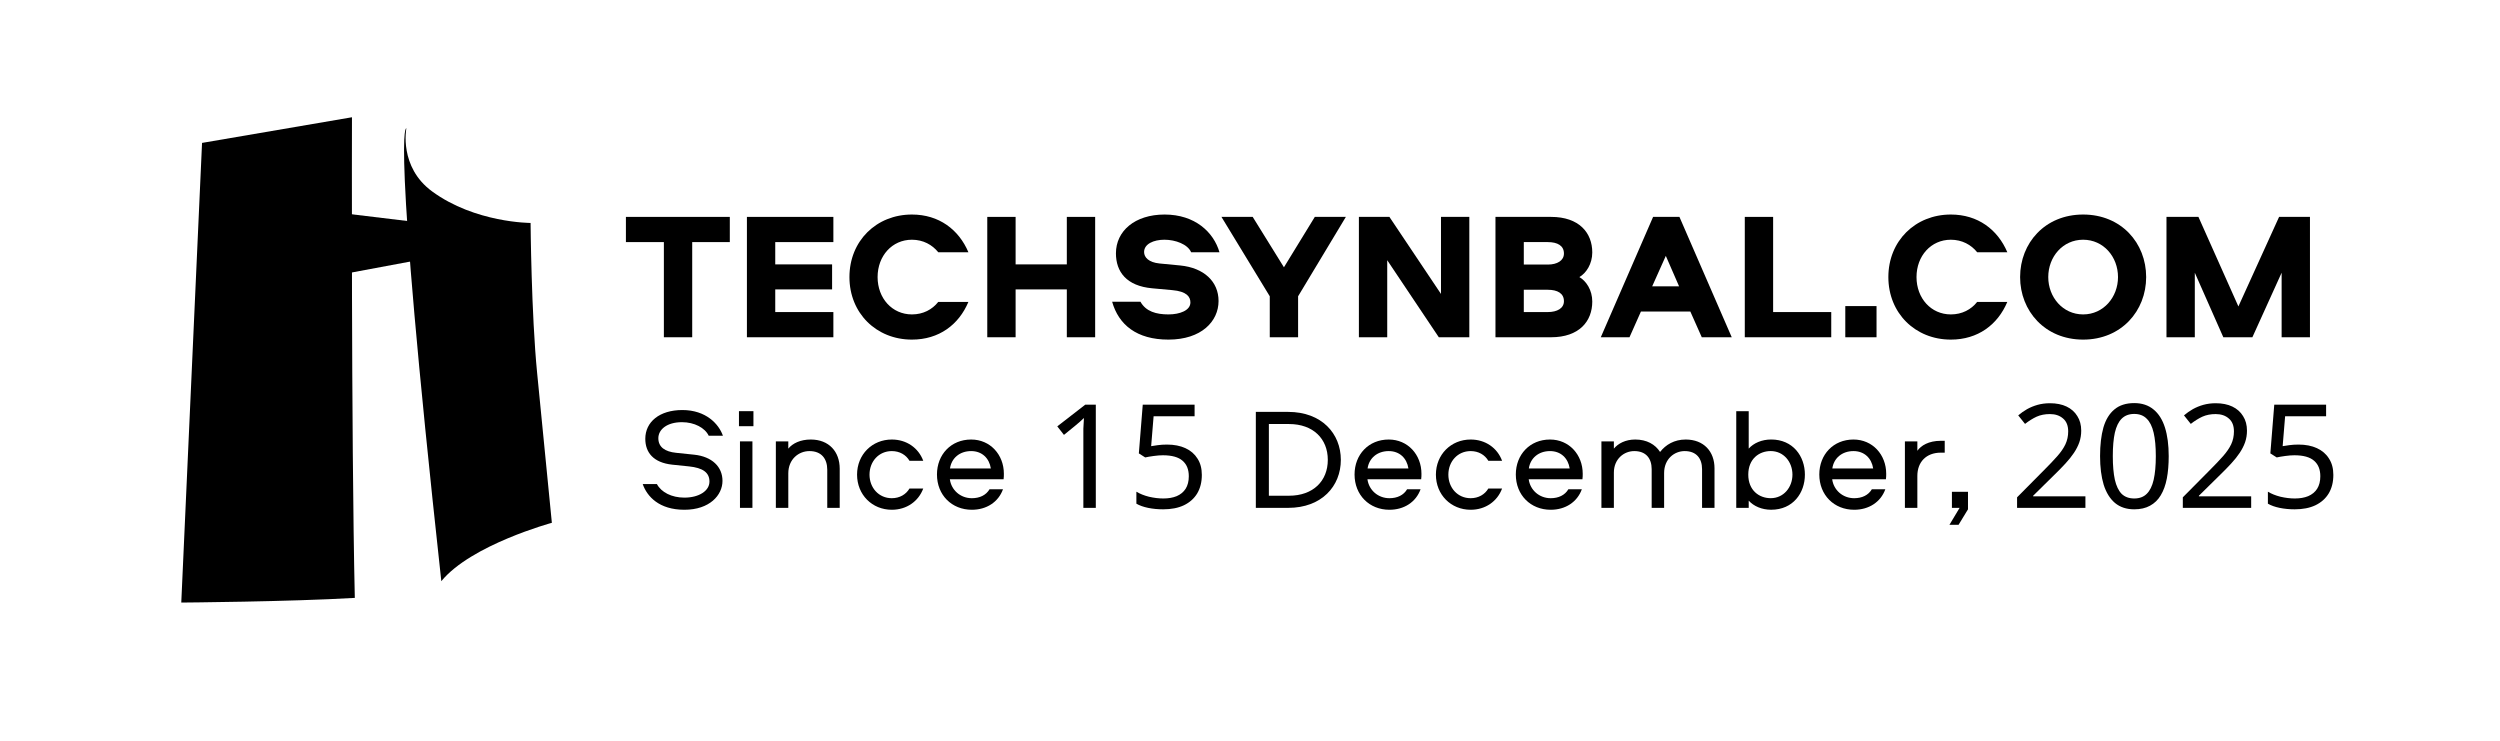
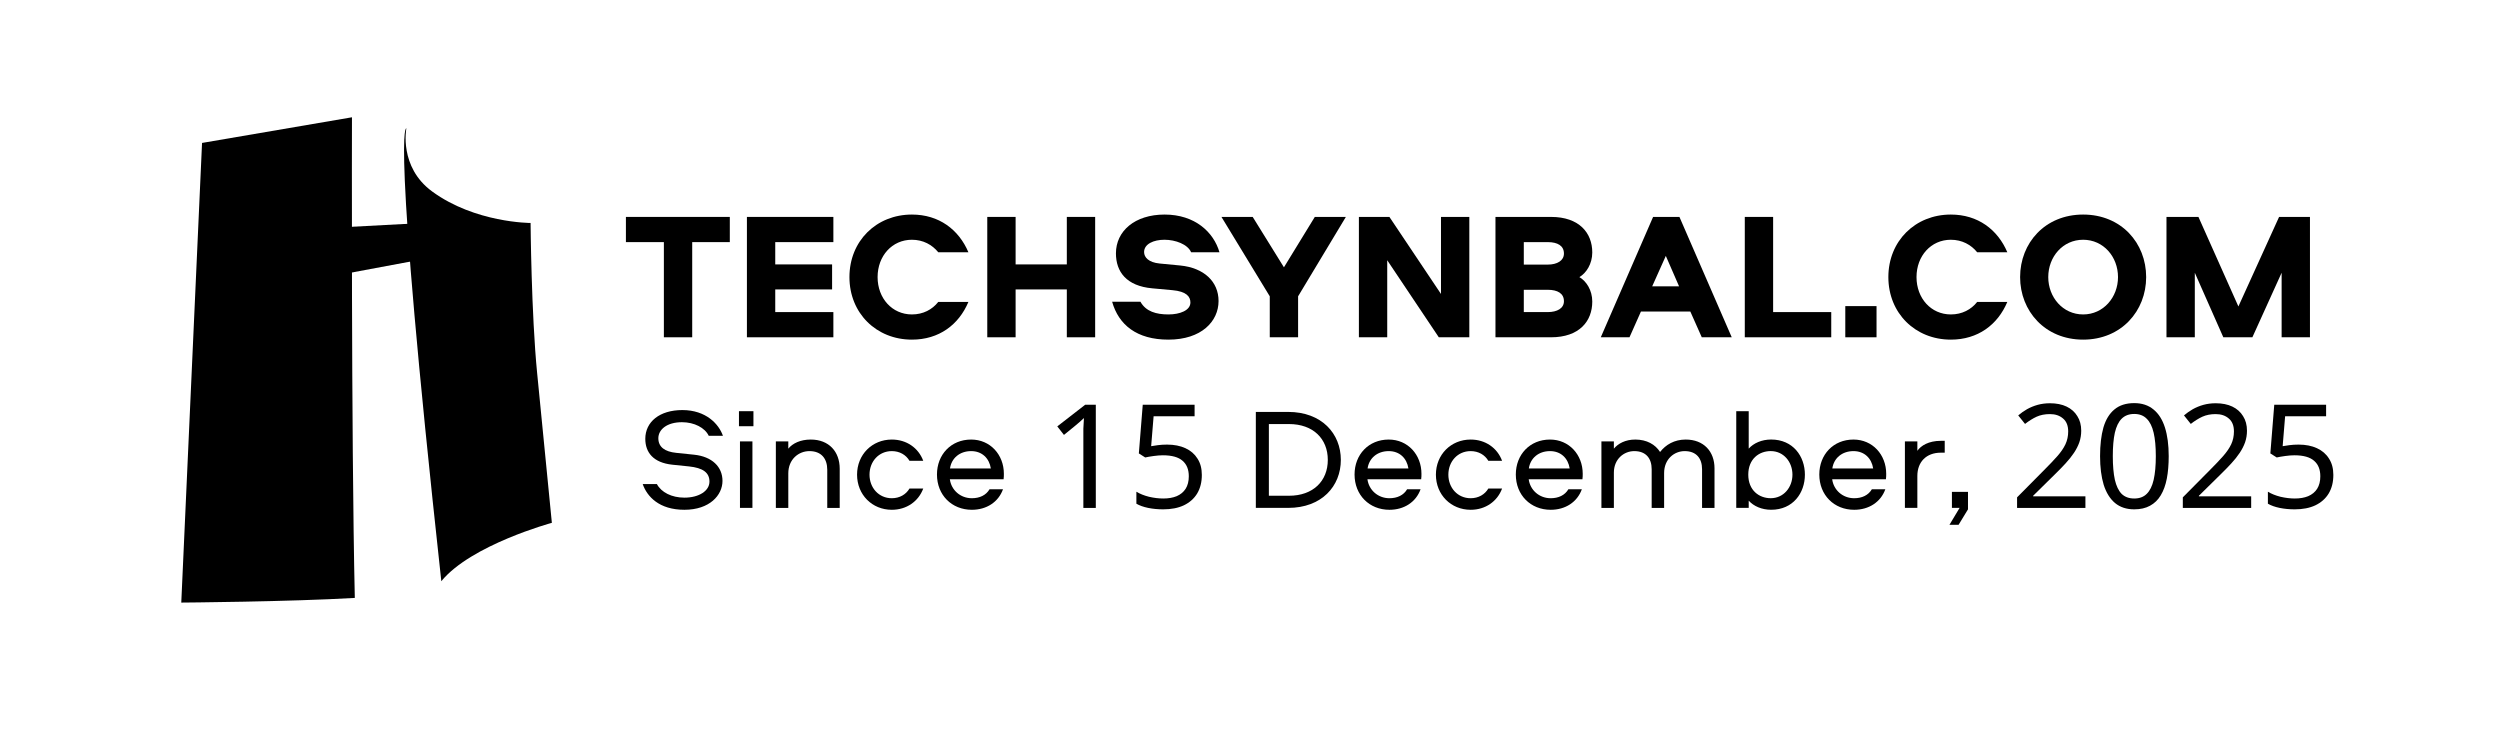
<svg xmlns="http://www.w3.org/2000/svg" width="405" height="120" viewBox="0 0 405 120" fill="none">
-   <path d="M356.147 35.137L362.62 49.644L369.211 35.137H374.213V54.636H369.623V44.182L364.886 54.636H360.178L355.559 44.182V54.636H350.969V35.137H356.147Z" fill="black" />
-   <path d="M337.468 34.754C343.647 34.754 347.678 39.364 347.678 44.886C347.678 50.377 343.647 55.017 337.468 55.017C331.289 55.017 327.258 50.377 327.258 44.886C327.258 39.364 331.289 34.754 337.468 34.754ZM337.468 50.935C340.763 50.935 343.117 48.145 343.117 44.886C343.117 41.596 340.763 38.836 337.468 38.836C334.172 38.836 331.818 41.596 331.818 44.886C331.818 48.145 334.172 50.935 337.468 50.935Z" fill="black" />
-   <path d="M316.036 38.836C312.829 38.836 310.475 41.45 310.475 44.886C310.475 48.321 312.829 50.935 316.036 50.935C317.86 50.935 319.331 50.142 320.302 48.909H325.186C323.627 52.609 320.42 55.017 316.036 55.017C310.269 55.017 305.914 50.73 305.914 44.886C305.914 39.041 310.269 34.754 316.036 34.754C320.42 34.754 323.627 37.191 325.186 40.862H320.302C319.331 39.658 317.86 38.836 316.036 38.836Z" fill="black" />
-   <path d="M298.938 54.637V49.586H303.998V54.637H298.938Z" fill="black" />
-   <path d="M287.246 35.137V50.554H296.662V54.636H282.656V35.137H287.246Z" fill="black" />
-   <path d="M275.687 54.636L273.834 50.466H265.831L263.977 54.636H259.328L267.802 35.137H272.068L280.542 54.636H275.687ZM269.862 41.451L267.655 46.384H272.01L269.862 41.451Z" fill="black" />
-   <path d="M255.859 44.886C256.977 45.533 257.948 47.001 257.948 48.851C257.948 52.052 255.83 54.636 251.269 54.636H242.266V35.137H251.269C255.83 35.137 257.948 37.721 257.948 40.893C257.948 42.743 256.977 44.24 255.859 44.886ZM246.856 50.554H250.74C252.27 50.554 253.358 49.938 253.358 48.792C253.358 47.53 252.328 46.942 250.74 46.942H246.856V50.554ZM246.856 42.86H250.74C252.27 42.86 253.358 42.214 253.358 41.069C253.358 39.806 252.328 39.219 250.74 39.219H246.856V42.86Z" fill="black" />
-   <path d="M233.44 35.137H238.03V54.636H233.087L224.731 42.155V54.636H220.141V35.137H225.084L233.44 47.618V35.137Z" fill="black" />
-   <path d="M207.997 43.301L212.999 35.137H218.03L210.292 47.999V54.636H205.702V47.999L197.875 35.137H202.936L207.997 43.301Z" fill="black" />
-   <path d="M180.164 48.879H184.754C185.637 50.465 187.314 50.935 189.285 50.935C191.139 50.935 192.846 50.289 192.846 48.997C192.846 48.087 192.257 47.206 189.903 47L186.667 46.706C182.459 46.325 180.782 44.005 180.782 41.038C180.782 37.426 183.842 34.754 188.667 34.754C193.581 34.754 196.612 37.602 197.553 40.862H192.963C192.404 39.57 190.433 38.836 188.638 38.836C186.902 38.836 185.343 39.511 185.343 40.833C185.343 41.684 186.078 42.507 187.844 42.683L191.198 43.006C195.052 43.388 197.406 45.62 197.406 48.762C197.406 52.051 194.64 55.017 189.285 55.017C184.136 55.017 181.223 52.609 180.164 48.879Z" fill="black" />
-   <path d="M177.415 54.636H172.825V46.883H164.528V54.636H159.938V35.137H164.528V42.831H172.825V35.137H177.415V54.636Z" fill="black" />
-   <path d="M147.731 38.836C144.524 38.836 142.17 41.45 142.17 44.886C142.17 48.321 144.524 50.935 147.731 50.935C149.555 50.935 151.026 50.142 151.997 48.909H156.882C155.322 52.609 152.115 55.017 147.731 55.017C141.964 55.017 137.609 50.73 137.609 44.886C137.609 39.041 141.964 34.754 147.731 34.754C152.115 34.754 155.322 37.191 156.882 40.862H151.997C151.026 39.658 149.555 38.836 147.731 38.836Z" fill="black" />
-   <path d="M135.006 39.219H125.59V42.831H134.8V46.883H125.59V50.554H135.006V54.636H121V35.137H135.006V39.219Z" fill="black" />
-   <path d="M101.398 35.137H118.229V39.219H112.138V54.636H107.548V39.219H101.398V35.137Z" fill="black" />
-   <path d="M372.372 72.021C373.513 72.021 374.507 72.216 375.351 72.606C376.196 72.996 376.845 73.558 377.298 74.292C377.767 75.01 378.002 75.892 378.002 76.938C378.002 78.093 377.752 79.092 377.251 79.935C376.751 80.762 376.031 81.402 375.093 81.855C374.17 82.292 373.052 82.51 371.738 82.51C370.878 82.51 370.065 82.432 369.299 82.276C368.548 82.12 367.915 81.894 367.398 81.597V79.654C367.961 79.997 368.642 80.27 369.439 80.473C370.253 80.661 371.027 80.754 371.762 80.754C372.591 80.754 373.31 80.629 373.92 80.38C374.546 80.114 375.03 79.716 375.375 79.186C375.719 78.639 375.891 77.96 375.891 77.149C375.891 76.056 375.554 75.221 374.882 74.643C374.209 74.05 373.146 73.754 371.691 73.754C371.254 73.754 370.753 73.793 370.19 73.871C369.627 73.949 369.174 74.027 368.829 74.105L367.797 73.449L368.431 65.559H376.829V67.432H370.19L369.791 72.278C370.057 72.232 370.417 72.177 370.87 72.115C371.324 72.052 371.824 72.021 372.372 72.021Z" fill="black" />
-   <path d="M364.69 82.276H353.617V80.567L358.004 76.142C358.849 75.299 359.56 74.549 360.139 73.894C360.717 73.238 361.155 72.598 361.453 71.974C361.75 71.334 361.898 70.639 361.898 69.89C361.898 68.969 361.625 68.274 361.077 67.806C360.53 67.322 359.818 67.08 358.942 67.08C358.129 67.08 357.41 67.221 356.784 67.502C356.174 67.783 355.549 68.173 354.907 68.672L353.805 67.291C354.243 66.916 354.72 66.581 355.236 66.284C355.768 65.988 356.338 65.754 356.948 65.582C357.574 65.41 358.239 65.324 358.942 65.324C359.99 65.324 360.89 65.504 361.64 65.863C362.391 66.222 362.97 66.737 363.376 67.408C363.798 68.064 364.01 68.852 364.01 69.773C364.01 70.428 363.908 71.053 363.705 71.646C363.501 72.224 363.212 72.793 362.837 73.355C362.461 73.917 362.008 74.487 361.476 75.064C360.944 75.642 360.358 76.243 359.717 76.867L356.221 80.309V80.403H364.69V82.276Z" fill="black" />
-   <path d="M351.331 73.894C351.331 75.252 351.229 76.462 351.026 77.523C350.822 78.584 350.494 79.49 350.04 80.239C349.602 80.973 349.024 81.535 348.304 81.925C347.601 82.315 346.748 82.51 345.747 82.51C344.496 82.51 343.456 82.167 342.627 81.48C341.814 80.793 341.204 79.81 340.797 78.53C340.406 77.234 340.211 75.689 340.211 73.894C340.211 72.083 340.391 70.538 340.751 69.258C341.126 67.978 341.72 67.002 342.533 66.331C343.347 65.644 344.418 65.301 345.747 65.301C346.998 65.301 348.038 65.644 348.867 66.331C349.696 67.002 350.314 67.978 350.721 69.258C351.127 70.538 351.331 72.083 351.331 73.894ZM342.275 73.894C342.275 75.424 342.385 76.696 342.604 77.71C342.838 78.725 343.206 79.49 343.706 80.005C344.222 80.504 344.903 80.754 345.747 80.754C346.592 80.754 347.264 80.504 347.765 80.005C348.281 79.505 348.656 78.748 348.891 77.734C349.125 76.704 349.243 75.424 349.243 73.894C349.243 72.364 349.125 71.1 348.891 70.101C348.656 69.086 348.281 68.329 347.765 67.829C347.264 67.314 346.592 67.057 345.747 67.057C344.903 67.057 344.222 67.314 343.706 67.829C343.206 68.329 342.838 69.086 342.604 70.101C342.385 71.1 342.275 72.364 342.275 73.894Z" fill="black" />
-   <path d="M337.838 82.276H326.766V80.567L331.152 76.142C331.997 75.299 332.709 74.549 333.287 73.894C333.866 73.238 334.304 72.598 334.601 71.974C334.898 71.334 335.047 70.639 335.047 69.89C335.047 68.969 334.773 68.274 334.226 67.806C333.678 67.322 332.967 67.08 332.091 67.08C331.278 67.08 330.558 67.221 329.933 67.502C329.323 67.783 328.697 68.173 328.056 68.672L326.953 67.291C327.391 66.916 327.868 66.581 328.384 66.284C328.916 65.988 329.487 65.754 330.097 65.582C330.722 65.41 331.387 65.324 332.091 65.324C333.139 65.324 334.038 65.504 334.789 65.863C335.539 66.222 336.118 66.737 336.525 67.408C336.947 68.064 337.158 68.852 337.158 69.773C337.158 70.428 337.056 71.053 336.853 71.646C336.65 72.224 336.36 72.793 335.985 73.355C335.61 73.917 335.156 74.487 334.624 75.064C334.093 75.642 333.506 76.243 332.865 76.867L329.37 80.309V80.403H337.838V82.276Z" fill="black" />
-   <path d="M317.29 85.014H315.812L317.455 82.275H316.211V79.676H318.815V82.509L317.29 85.014Z" fill="black" />
-   <path d="M308.594 71.504H310.611V73.026C311.198 72.183 312.441 71.41 314.412 71.41H315.045V73.33H314.412C312.042 73.33 310.611 74.852 310.611 77.1V82.274H308.594V71.504Z" fill="black" />
-   <path d="M300.38 80.709C301.647 80.709 302.679 80.218 303.242 79.258H305.424C304.673 81.341 302.75 82.582 300.38 82.582C297.119 82.582 294.727 80.194 294.727 76.869C294.727 73.638 297.002 71.203 300.263 71.203C303.36 71.203 305.565 73.662 305.565 76.752C305.565 77.01 305.565 77.338 305.518 77.642H296.814C297.049 79.398 298.527 80.709 300.38 80.709ZM300.263 73.076C298.41 73.076 297.072 74.224 296.838 75.886H303.453C303.195 74.224 302.022 73.076 300.263 73.076Z" fill="black" />
-   <path d="M281.273 66.609H283.291V72.674C284.089 71.784 285.402 71.199 286.927 71.199C290.469 71.199 292.393 73.915 292.393 76.888C292.393 79.862 290.469 82.578 286.927 82.578C285.402 82.578 284.089 81.993 283.291 81.103V82.273H281.273V66.609ZM283.221 76.888C283.221 79.44 284.98 80.705 286.857 80.705C288.945 80.705 290.376 78.949 290.376 76.888C290.376 74.828 288.945 73.072 286.857 73.072C284.98 73.072 283.221 74.336 283.221 76.888Z" fill="black" />
-   <path d="M275.734 82.278V76.003C275.734 74.27 274.819 73.076 272.919 73.076C271.23 73.076 269.587 74.364 269.587 76.635V82.278H267.57V76.003C267.57 74.27 266.655 73.076 264.755 73.076C263.066 73.076 261.447 74.364 261.447 76.565V82.278H259.43V71.507H261.447V72.678C262.127 71.859 263.3 71.203 264.919 71.203C266.772 71.203 268.156 71.999 268.931 73.217C269.846 72.046 271.23 71.203 273.083 71.203C276.015 71.203 277.751 73.147 277.751 75.862V82.278H275.734Z" fill="black" />
-   <path d="M251.216 80.709C252.483 80.709 253.515 80.218 254.078 79.258H256.26C255.509 81.341 253.586 82.582 251.216 82.582C247.955 82.582 245.562 80.194 245.562 76.869C245.562 73.638 247.838 71.203 251.099 71.203C254.195 71.203 256.401 73.662 256.401 76.752C256.401 77.01 256.401 77.338 256.354 77.642H247.65C247.885 79.398 249.363 80.709 251.216 80.709ZM251.099 73.076C249.246 73.076 247.908 74.224 247.674 75.886H254.289C254.031 74.224 252.858 73.076 251.099 73.076Z" fill="black" />
-   <path d="M243.338 74.645H241.109C240.546 73.685 239.514 73.076 238.247 73.076C236.136 73.076 234.635 74.762 234.635 76.893C234.635 79.023 236.136 80.709 238.247 80.709C239.514 80.709 240.546 80.1 241.109 79.141H243.338C242.564 81.224 240.64 82.582 238.247 82.582C235.057 82.582 232.617 80.147 232.617 76.893C232.617 73.638 235.057 71.203 238.247 71.203C240.64 71.203 242.564 72.561 243.338 74.645Z" fill="black" />
-   <path d="M225.091 80.709C226.358 80.709 227.39 80.218 227.953 79.258H230.135C229.384 81.341 227.461 82.582 225.091 82.582C221.83 82.582 219.438 80.194 219.438 76.869C219.438 73.638 221.713 71.203 224.974 71.203C228.07 71.203 230.276 73.662 230.276 76.752C230.276 77.01 230.276 77.338 230.229 77.642H221.525C221.76 79.398 223.238 80.709 225.091 80.709ZM224.974 73.076C223.121 73.076 221.783 74.224 221.549 75.886H228.164C227.906 74.224 226.733 73.076 224.974 73.076Z" fill="black" />
-   <path d="M203.445 66.727H208.677C214.119 66.727 217.216 70.239 217.216 74.5C217.216 78.761 214.119 82.274 208.677 82.274H203.445V66.727ZM215.105 74.5C215.105 71.082 212.735 68.693 208.817 68.693H205.557V80.307H208.817C212.735 80.307 215.105 77.918 215.105 74.5Z" fill="black" />
-   <path d="M189.067 72.021C190.209 72.021 191.202 72.216 192.046 72.606C192.891 72.996 193.54 73.558 193.994 74.292C194.463 75.01 194.697 75.892 194.697 76.938C194.697 78.093 194.447 79.092 193.947 79.935C193.446 80.762 192.727 81.402 191.788 81.855C190.866 82.292 189.747 82.51 188.434 82.51C187.574 82.51 186.76 82.432 185.994 82.276C185.243 82.12 184.61 81.894 184.094 81.597V79.654C184.657 79.997 185.337 80.27 186.135 80.473C186.948 80.661 187.722 80.754 188.457 80.754C189.286 80.754 190.005 80.629 190.615 80.38C191.241 80.114 191.726 79.716 192.07 79.186C192.414 78.639 192.586 77.96 192.586 77.149C192.586 76.056 192.25 75.221 191.577 74.643C190.905 74.05 189.841 73.754 188.387 73.754C187.949 73.754 187.448 73.793 186.885 73.871C186.322 73.949 185.869 74.027 185.525 74.105L184.493 73.449L185.126 65.559H193.524V67.432H186.885L186.487 72.278C186.752 72.232 187.112 72.177 187.566 72.115C188.019 72.052 188.52 72.021 189.067 72.021Z" fill="black" />
-   <path d="M177.521 82.276H175.504V70.593C175.504 70.14 175.504 69.757 175.504 69.445C175.52 69.133 175.535 68.844 175.551 68.579C175.566 68.298 175.582 68.009 175.598 67.713C175.347 67.962 175.121 68.173 174.917 68.345C174.714 68.517 174.456 68.735 174.143 69.001L172.36 70.452L171.281 69.071L175.809 65.559H177.521V82.276Z" fill="black" />
-   <path d="M157.443 80.709C158.71 80.709 159.742 80.218 160.305 79.258H162.486C161.736 81.341 159.812 82.582 157.443 82.582C154.182 82.582 151.789 80.194 151.789 76.869C151.789 73.638 154.065 71.203 157.325 71.203C160.422 71.203 162.627 73.662 162.627 76.752C162.627 77.01 162.627 77.338 162.58 77.642H153.877C154.112 79.398 155.589 80.709 157.443 80.709ZM157.325 73.076C155.472 73.076 154.135 74.224 153.9 75.886H160.516C160.258 74.224 159.085 73.076 157.325 73.076Z" fill="black" />
-   <path d="M149.565 74.645H147.336C146.773 73.685 145.741 73.076 144.474 73.076C142.363 73.076 140.861 74.762 140.861 76.893C140.861 79.023 142.363 80.709 144.474 80.709C145.741 80.709 146.773 80.1 147.336 79.141H149.565C148.79 81.224 146.867 82.582 144.474 82.582C141.284 82.582 138.844 80.147 138.844 76.893C138.844 73.638 141.284 71.203 144.474 71.203C146.867 71.203 148.79 72.561 149.565 74.645Z" fill="black" />
-   <path d="M131.341 71.203C134.297 71.203 136.033 73.17 136.033 75.933V82.278H134.015V76.097C134.015 74.317 133.077 73.076 131.13 73.076C129.371 73.076 127.705 74.411 127.705 76.682V82.278H125.688V71.507H127.705V72.678C128.409 71.812 129.676 71.203 131.341 71.203Z" fill="black" />
-   <path d="M119.875 71.503H121.893V82.273H119.875V71.503ZM119.711 69.044V66.609H122.057V69.044H119.711Z" fill="black" />
-   <path d="M104.117 78.414H106.416C107.12 79.748 108.809 80.615 110.873 80.615C113.243 80.615 114.932 79.514 114.932 78.016C114.932 76.541 113.853 75.791 111.624 75.557L108.903 75.276C105.83 74.948 104.539 73.286 104.539 71.085C104.539 68.346 106.838 66.426 110.545 66.426C114.369 66.426 116.457 68.697 117.114 70.594H114.815C114.205 69.306 112.492 68.393 110.475 68.393C108.035 68.393 106.651 69.587 106.651 70.992C106.651 72.42 107.706 73.169 109.536 73.356L112.469 73.661C115.331 73.965 117.043 75.604 117.043 77.899C117.043 80.217 114.955 82.582 110.873 82.582C106.768 82.582 104.821 80.427 104.117 78.414Z" fill="black" />
-   <path d="M65.832 20.793C65.832 20.793 63.273 18.996 71.493 94.152C76.311 88.253 89.401 84.695 89.401 84.695C89.401 84.695 88.094 71.319 87.015 60.422C86.073 50.894 85.955 36.117 85.955 36.117C85.955 36.117 76.969 36.117 70.002 31.008C64.584 27.035 65.832 20.793 65.832 20.793Z" fill="black" />
-   <path d="M32.731 23.151L29.366 97.615C29.366 97.615 46.949 97.481 57.479 96.858C56.881 70.233 57.018 18.996 57.018 18.996L32.731 23.151Z" fill="black" />
-   <path d="M68.584 36.115L70.601 41.6L49.779 45.486L49.779 33.845L68.584 36.115Z" fill="black" />
+   <path d="M356.147 35.141L362.62 49.648L369.211 35.141H374.213V54.64H369.623V44.186L364.886 54.64H360.178L355.559 44.186V54.64H350.969V35.141H356.147Z" fill="black" />
+   <path d="M337.468 34.758C343.647 34.758 347.678 39.368 347.678 44.889C347.678 50.381 343.647 55.021 337.468 55.021C331.289 55.021 327.258 50.381 327.258 44.889C327.258 39.368 331.289 34.758 337.468 34.758ZM337.468 50.939C340.763 50.939 343.117 48.149 343.117 44.889C343.117 41.6 340.763 38.84 337.468 38.84C334.172 38.84 331.818 41.6 331.818 44.889C331.818 48.149 334.172 50.939 337.468 50.939Z" fill="black" />
+   <path d="M316.036 38.84C312.829 38.84 310.475 41.453 310.475 44.889C310.475 48.325 312.829 50.939 316.036 50.939C317.86 50.939 319.331 50.146 320.302 48.913H325.186C323.627 52.613 320.42 55.021 316.036 55.021C310.269 55.021 305.914 50.733 305.914 44.889C305.914 39.045 310.269 34.758 316.036 34.758C320.42 34.758 323.627 37.195 325.186 40.866H320.302C319.331 39.662 317.86 38.84 316.036 38.84Z" fill="black" />
+   <path d="M298.938 54.641V49.59H303.998V54.641H298.938Z" fill="black" />
+   <path d="M287.246 35.141V50.558H296.662V54.64H282.656V35.141H287.246Z" fill="black" />
+   <path d="M275.687 54.64L273.834 50.47H265.831L263.977 54.64H259.328L267.802 35.141H272.068L280.542 54.64H275.687ZM269.862 41.455L267.655 46.388H272.01L269.862 41.455Z" fill="black" />
+   <path d="M255.859 44.89C256.977 45.536 257.948 47.005 257.948 48.855C257.948 52.056 255.83 54.64 251.269 54.64H242.266V35.141H251.269C255.83 35.141 257.948 37.725 257.948 40.897C257.948 42.747 256.977 44.244 255.859 44.89ZM246.856 50.558H250.74C252.27 50.558 253.358 49.942 253.358 48.796C253.358 47.533 252.328 46.946 250.74 46.946H246.856V50.558ZM246.856 42.864H250.74C252.27 42.864 253.358 42.218 253.358 41.073C253.358 39.81 252.328 39.223 250.74 39.223H246.856V42.864Z" fill="black" />
+   <path d="M233.44 35.141H238.03V54.64H233.087L224.731 42.159V54.64H220.141V35.141H225.084L233.44 47.622V35.141Z" fill="black" />
+   <path d="M207.997 43.305L212.999 35.141H218.03L210.292 48.003V54.64H205.702V48.003L197.875 35.141H202.936L207.997 43.305Z" fill="black" />
+   <path d="M180.164 48.883H184.754C185.637 50.469 187.314 50.939 189.285 50.939C191.139 50.939 192.846 50.293 192.846 49.001C192.846 48.09 192.257 47.209 189.903 47.004L186.667 46.71C182.459 46.328 180.782 44.008 180.782 41.042C180.782 37.43 183.842 34.758 188.667 34.758C193.581 34.758 196.612 37.606 197.553 40.866H192.963C192.404 39.574 190.433 38.84 188.638 38.84C186.902 38.84 185.343 39.515 185.343 40.837C185.343 41.688 186.078 42.511 187.844 42.687L191.198 43.01C195.052 43.392 197.406 45.624 197.406 48.766C197.406 52.055 194.64 55.021 189.285 55.021C184.136 55.021 181.223 52.613 180.164 48.883Z" fill="black" />
+   <path d="M177.415 54.64H172.825V46.887H164.528V54.64H159.938V35.141H164.528V42.835H172.825V35.141H177.415V54.64Z" fill="black" />
+   <path d="M147.731 38.84C144.524 38.84 142.17 41.453 142.17 44.889C142.17 48.325 144.524 50.939 147.731 50.939C149.555 50.939 151.026 50.146 151.997 48.913H156.882C155.322 52.613 152.115 55.021 147.731 55.021C141.964 55.021 137.609 50.733 137.609 44.889C137.609 39.045 141.964 34.758 147.731 34.758C152.115 34.758 155.322 37.195 156.882 40.866H151.997C151.026 39.662 149.555 38.84 147.731 38.84Z" fill="black" />
+   <path d="M135.006 39.223H125.59V42.835H134.8V46.887H125.59V50.558H135.006V54.64H121V35.141H135.006V39.223Z" fill="black" />
+   <path d="M101.398 35.141H118.229V39.223H112.138V54.64H107.548V39.223H101.398V35.141Z" fill="black" />
+   <path d="M372.372 72.025C373.513 72.025 374.507 72.22 375.351 72.61C376.196 73 376.845 73.562 377.298 74.296C377.767 75.014 378.002 75.896 378.002 76.942C378.002 78.097 377.752 79.096 377.251 79.939C376.751 80.766 376.031 81.406 375.093 81.859C374.17 82.296 373.052 82.514 371.738 82.514C370.878 82.514 370.065 82.436 369.299 82.28C368.548 82.124 367.915 81.898 367.398 81.601V79.658C367.961 80.001 368.642 80.274 369.439 80.477C370.253 80.665 371.027 80.758 371.762 80.758C372.591 80.758 373.31 80.633 373.92 80.384C374.546 80.118 375.03 79.72 375.375 79.189C375.719 78.643 375.891 77.964 375.891 77.153C375.891 76.06 375.554 75.225 374.882 74.647C374.209 74.054 373.146 73.757 371.691 73.757C371.254 73.757 370.753 73.796 370.19 73.874C369.627 73.953 369.174 74.031 368.829 74.109L367.797 73.453L368.431 65.562H376.829V67.436H370.19L369.791 72.282C370.057 72.236 370.417 72.181 370.87 72.118C371.324 72.056 371.824 72.025 372.372 72.025Z" fill="black" />
+   <path d="M364.69 82.28H353.617V80.571L358.004 76.145C358.849 75.303 359.56 74.553 360.139 73.898C360.717 73.242 361.155 72.602 361.453 71.978C361.75 71.338 361.898 70.643 361.898 69.894C361.898 68.973 361.625 68.278 361.077 67.81C360.53 67.326 359.818 67.084 358.942 67.084C358.129 67.084 357.41 67.225 356.784 67.506C356.174 67.787 355.549 68.177 354.907 68.676L353.805 67.295C354.243 66.92 354.72 66.585 355.236 66.288C355.768 65.992 356.338 65.757 356.948 65.586C357.574 65.414 358.239 65.328 358.942 65.328C359.99 65.328 360.89 65.508 361.64 65.867C362.391 66.226 362.97 66.741 363.376 67.412C363.798 68.068 364.01 68.856 364.01 69.777C364.01 70.432 363.908 71.057 363.705 71.65C363.501 72.228 363.212 72.797 362.837 73.359C362.461 73.921 362.008 74.491 361.476 75.068C360.944 75.646 360.358 76.247 359.717 76.871L356.221 80.313V80.407H364.69V82.28Z" fill="black" />
+   <path d="M351.331 73.898C351.331 75.256 351.229 76.465 351.026 77.527C350.822 78.588 350.494 79.494 350.04 80.243C349.602 80.977 349.024 81.538 348.304 81.929C347.601 82.319 346.748 82.514 345.747 82.514C344.496 82.514 343.456 82.171 342.627 81.484C341.814 80.797 341.204 79.814 340.797 78.534C340.406 77.238 340.211 75.693 340.211 73.898C340.211 72.087 340.391 70.542 340.751 69.262C341.126 67.982 341.72 67.006 342.533 66.335C343.347 65.648 344.418 65.305 345.747 65.305C346.998 65.305 348.038 65.648 348.867 66.335C349.696 67.006 350.314 67.982 350.721 69.262C351.127 70.542 351.331 72.087 351.331 73.898ZM342.275 73.898C342.275 75.427 342.385 76.7 342.604 77.714C342.838 78.729 343.206 79.494 343.706 80.009C344.222 80.508 344.903 80.758 345.747 80.758C346.592 80.758 347.264 80.508 347.765 80.009C348.281 79.509 348.656 78.752 348.891 77.738C349.125 76.707 349.243 75.427 349.243 73.898C349.243 72.368 349.125 71.104 348.891 70.105C348.656 69.09 348.281 68.333 347.765 67.833C347.264 67.318 346.592 67.061 345.747 67.061C344.903 67.061 344.222 67.318 343.706 67.833C343.206 68.333 342.838 69.09 342.604 70.105C342.385 71.104 342.275 72.368 342.275 73.898Z" fill="black" />
+   <path d="M337.838 82.28H326.766V80.571L331.152 76.145C331.997 75.303 332.709 74.553 333.287 73.898C333.866 73.242 334.304 72.602 334.601 71.978C334.898 71.338 335.047 70.643 335.047 69.894C335.047 68.973 334.773 68.278 334.226 67.81C333.678 67.326 332.967 67.084 332.091 67.084C331.278 67.084 330.558 67.225 329.933 67.506C329.323 67.787 328.697 68.177 328.056 68.676L326.953 67.295C327.391 66.92 327.868 66.585 328.384 66.288C328.916 65.992 329.487 65.757 330.097 65.586C330.722 65.414 331.387 65.328 332.091 65.328C333.139 65.328 334.038 65.508 334.789 65.867C335.539 66.226 336.118 66.741 336.525 67.412C336.947 68.068 337.158 68.856 337.158 69.777C337.158 70.432 337.056 71.057 336.853 71.65C336.65 72.228 336.36 72.797 335.985 73.359C335.61 73.921 335.156 74.491 334.624 75.068C334.093 75.646 333.506 76.247 332.865 76.871L329.37 80.313V80.407H337.838V82.28Z" fill="black" />
+   <path d="M317.29 85.018H315.812L317.455 82.279H316.211V79.68H318.815V82.513L317.29 85.018Z" fill="black" />
+   <path d="M308.594 71.508H310.611V73.03C311.198 72.187 312.441 71.414 314.412 71.414H315.045V73.334H314.412C312.042 73.334 310.611 74.856 310.611 77.104V82.278H308.594V71.508Z" fill="black" />
+   <path d="M300.38 80.713C301.647 80.713 302.679 80.222 303.242 79.261H305.424C304.673 81.345 302.75 82.586 300.38 82.586C297.119 82.586 294.727 80.198 294.727 76.873C294.727 73.642 297.002 71.207 300.263 71.207C303.36 71.207 305.565 73.665 305.565 76.756C305.565 77.014 305.565 77.341 305.518 77.646H296.814C297.049 79.402 298.527 80.713 300.38 80.713ZM300.263 73.08C298.41 73.08 297.072 74.228 296.838 75.89H303.453C303.195 74.228 302.022 73.08 300.263 73.08Z" fill="black" />
+   <path d="M281.273 66.613H283.291V72.677C284.089 71.788 285.402 71.203 286.927 71.203C290.469 71.203 292.393 73.918 292.393 76.892C292.393 79.866 290.469 82.582 286.927 82.582C285.402 82.582 284.089 81.996 283.291 81.107V82.277H281.273V66.613ZM283.221 76.892C283.221 79.444 284.98 80.709 286.857 80.709C288.945 80.709 290.376 78.953 290.376 76.892C290.376 74.832 288.945 73.076 286.857 73.076C284.98 73.076 283.221 74.34 283.221 76.892Z" fill="black" />
+   <path d="M275.734 82.282V76.007C275.734 74.274 274.819 73.08 272.919 73.08C271.23 73.08 269.587 74.368 269.587 76.639V82.282H267.57V76.007C267.57 74.274 266.655 73.08 264.755 73.08C263.066 73.08 261.447 74.368 261.447 76.569V82.282H259.43V71.511H261.447V72.682C262.127 71.863 263.3 71.207 264.919 71.207C266.772 71.207 268.156 72.003 268.931 73.221C269.846 72.05 271.23 71.207 273.083 71.207C276.015 71.207 277.751 73.15 277.751 75.866V82.282H275.734Z" fill="black" />
+   <path d="M251.216 80.713C252.483 80.713 253.515 80.222 254.078 79.261H256.26C255.509 81.345 253.586 82.586 251.216 82.586C247.955 82.586 245.562 80.198 245.562 76.873C245.562 73.642 247.838 71.207 251.099 71.207C254.195 71.207 256.401 73.665 256.401 76.756C256.401 77.014 256.401 77.341 256.354 77.646H247.65C247.885 79.402 249.363 80.713 251.216 80.713ZM251.099 73.08C249.246 73.08 247.908 74.228 247.674 75.89H254.289C254.031 74.228 252.858 73.08 251.099 73.08Z" fill="black" />
+   <path d="M243.338 74.649H241.109C240.546 73.689 239.514 73.08 238.247 73.08C236.136 73.08 234.635 74.766 234.635 76.897C234.635 79.027 236.136 80.713 238.247 80.713C239.514 80.713 240.546 80.104 241.109 79.144H243.338C242.564 81.228 240.64 82.586 238.247 82.586C235.057 82.586 232.617 80.151 232.617 76.897C232.617 73.642 235.057 71.207 238.247 71.207C240.64 71.207 242.564 72.565 243.338 74.649Z" fill="black" />
+   <path d="M225.091 80.713C226.358 80.713 227.39 80.222 227.953 79.261H230.135C229.384 81.345 227.461 82.586 225.091 82.586C221.83 82.586 219.438 80.198 219.438 76.873C219.438 73.642 221.713 71.207 224.974 71.207C228.07 71.207 230.276 73.665 230.276 76.756C230.276 77.014 230.276 77.341 230.229 77.646H221.525C221.76 79.402 223.238 80.713 225.091 80.713ZM224.974 73.08C223.121 73.08 221.783 74.228 221.549 75.89H228.164C227.906 74.228 226.733 73.08 224.974 73.08Z" fill="black" />
+   <path d="M203.445 66.731H208.677C214.119 66.731 217.216 70.243 217.216 74.504C217.216 78.765 214.119 82.278 208.677 82.278H203.445V66.731ZM215.105 74.504C215.105 71.085 212.735 68.697 208.817 68.697H205.557V80.311H208.817C212.735 80.311 215.105 77.922 215.105 74.504Z" fill="black" />
+   <path d="M189.067 72.025C190.209 72.025 191.202 72.22 192.046 72.61C192.891 73 193.54 73.562 193.994 74.296C194.463 75.014 194.697 75.896 194.697 76.942C194.697 78.097 194.447 79.096 193.947 79.939C193.446 80.766 192.727 81.406 191.788 81.859C190.866 82.296 189.747 82.514 188.434 82.514C187.574 82.514 186.76 82.436 185.994 82.28C185.243 82.124 184.61 81.898 184.094 81.601V79.658C184.657 80.001 185.337 80.274 186.135 80.477C186.948 80.665 187.722 80.758 188.457 80.758C189.286 80.758 190.005 80.633 190.615 80.384C191.241 80.118 191.726 79.72 192.07 79.189C192.414 78.643 192.586 77.964 192.586 77.153C192.586 76.06 192.25 75.225 191.577 74.647C190.905 74.054 189.841 73.757 188.387 73.757C187.949 73.757 187.448 73.796 186.885 73.874C186.322 73.953 185.869 74.031 185.525 74.109L184.493 73.453L185.126 65.562H193.524V67.436H186.885L186.487 72.282C186.752 72.236 187.112 72.181 187.566 72.118C188.019 72.056 188.52 72.025 189.067 72.025Z" fill="black" />
+   <path d="M177.521 82.28H175.504V70.597C175.504 70.144 175.504 69.761 175.504 69.449C175.52 69.137 175.535 68.848 175.551 68.583C175.566 68.302 175.582 68.013 175.598 67.717C175.347 67.966 175.121 68.177 174.917 68.349C174.714 68.52 174.456 68.739 174.143 69.004L172.36 70.456L171.281 69.075L175.809 65.562H177.521V82.28Z" fill="black" />
+   <path d="M157.443 80.713C158.71 80.713 159.742 80.222 160.305 79.261H162.486C161.736 81.345 159.812 82.586 157.443 82.586C154.182 82.586 151.789 80.198 151.789 76.873C151.789 73.642 154.065 71.207 157.325 71.207C160.422 71.207 162.627 73.665 162.627 76.756C162.627 77.014 162.627 77.341 162.58 77.646H153.877C154.112 79.402 155.589 80.713 157.443 80.713ZM157.325 73.08C155.472 73.08 154.135 74.228 153.9 75.89H160.516C160.258 74.228 159.085 73.08 157.325 73.08Z" fill="black" />
+   <path d="M149.565 74.649H147.336C146.773 73.689 145.741 73.08 144.474 73.08C142.363 73.08 140.861 74.766 140.861 76.897C140.861 79.027 142.363 80.713 144.474 80.713C145.741 80.713 146.773 80.104 147.336 79.144H149.565C148.79 81.228 146.867 82.586 144.474 82.586C141.284 82.586 138.844 80.151 138.844 76.897C138.844 73.642 141.284 71.207 144.474 71.207C146.867 71.207 148.79 72.565 149.565 74.649Z" fill="black" />
+   <path d="M131.341 71.207C134.297 71.207 136.033 73.174 136.033 75.937V82.282H134.015V76.101C134.015 74.321 133.077 73.08 131.13 73.08C129.371 73.08 127.705 74.415 127.705 76.686V82.282H125.688V71.511H127.705V72.682C128.409 71.816 129.676 71.207 131.341 71.207Z" fill="black" />
+   <path d="M119.875 71.507H121.893V82.277H119.875V71.507ZM119.711 69.048V66.613H122.057V69.048H119.711Z" fill="black" />
+   <path d="M104.117 78.418H106.416C107.12 79.752 108.809 80.619 110.873 80.619C113.243 80.619 114.932 79.518 114.932 78.02C114.932 76.545 113.853 75.795 111.624 75.561L108.903 75.28C105.83 74.952 104.539 73.29 104.539 71.089C104.539 68.35 106.838 66.43 110.545 66.43C114.369 66.43 116.457 68.701 117.114 70.597H114.815C114.205 69.31 112.492 68.397 110.475 68.397C108.035 68.397 106.651 69.591 106.651 70.996C106.651 72.424 107.706 73.173 109.536 73.36L112.469 73.665C115.331 73.969 117.043 75.608 117.043 77.903C117.043 80.221 114.955 82.585 110.873 82.585C106.768 82.585 104.821 80.431 104.117 78.418Z" fill="black" />
+   <path d="M65.832 20.797C65.832 20.797 63.273 19 71.493 94.156C76.311 88.257 89.401 84.699 89.401 84.699C89.401 84.699 88.094 71.323 87.015 60.426C86.073 50.897 85.955 36.121 85.955 36.121C85.955 36.121 76.969 36.121 70.002 31.012C64.584 27.039 65.832 20.797 65.832 20.797Z" fill="black" />
+   <path d="M32.731 23.155L29.366 97.619C29.366 97.619 46.949 97.485 57.479 96.862C56.881 70.237 57.018 19 57.018 19L32.731 23.155Z" fill="black" />
+   <path d="M68.586 36.12L70.603 41.605L49.781 45.491L49.778 37.12L68.586 36.12Z" fill="black" />
</svg>
